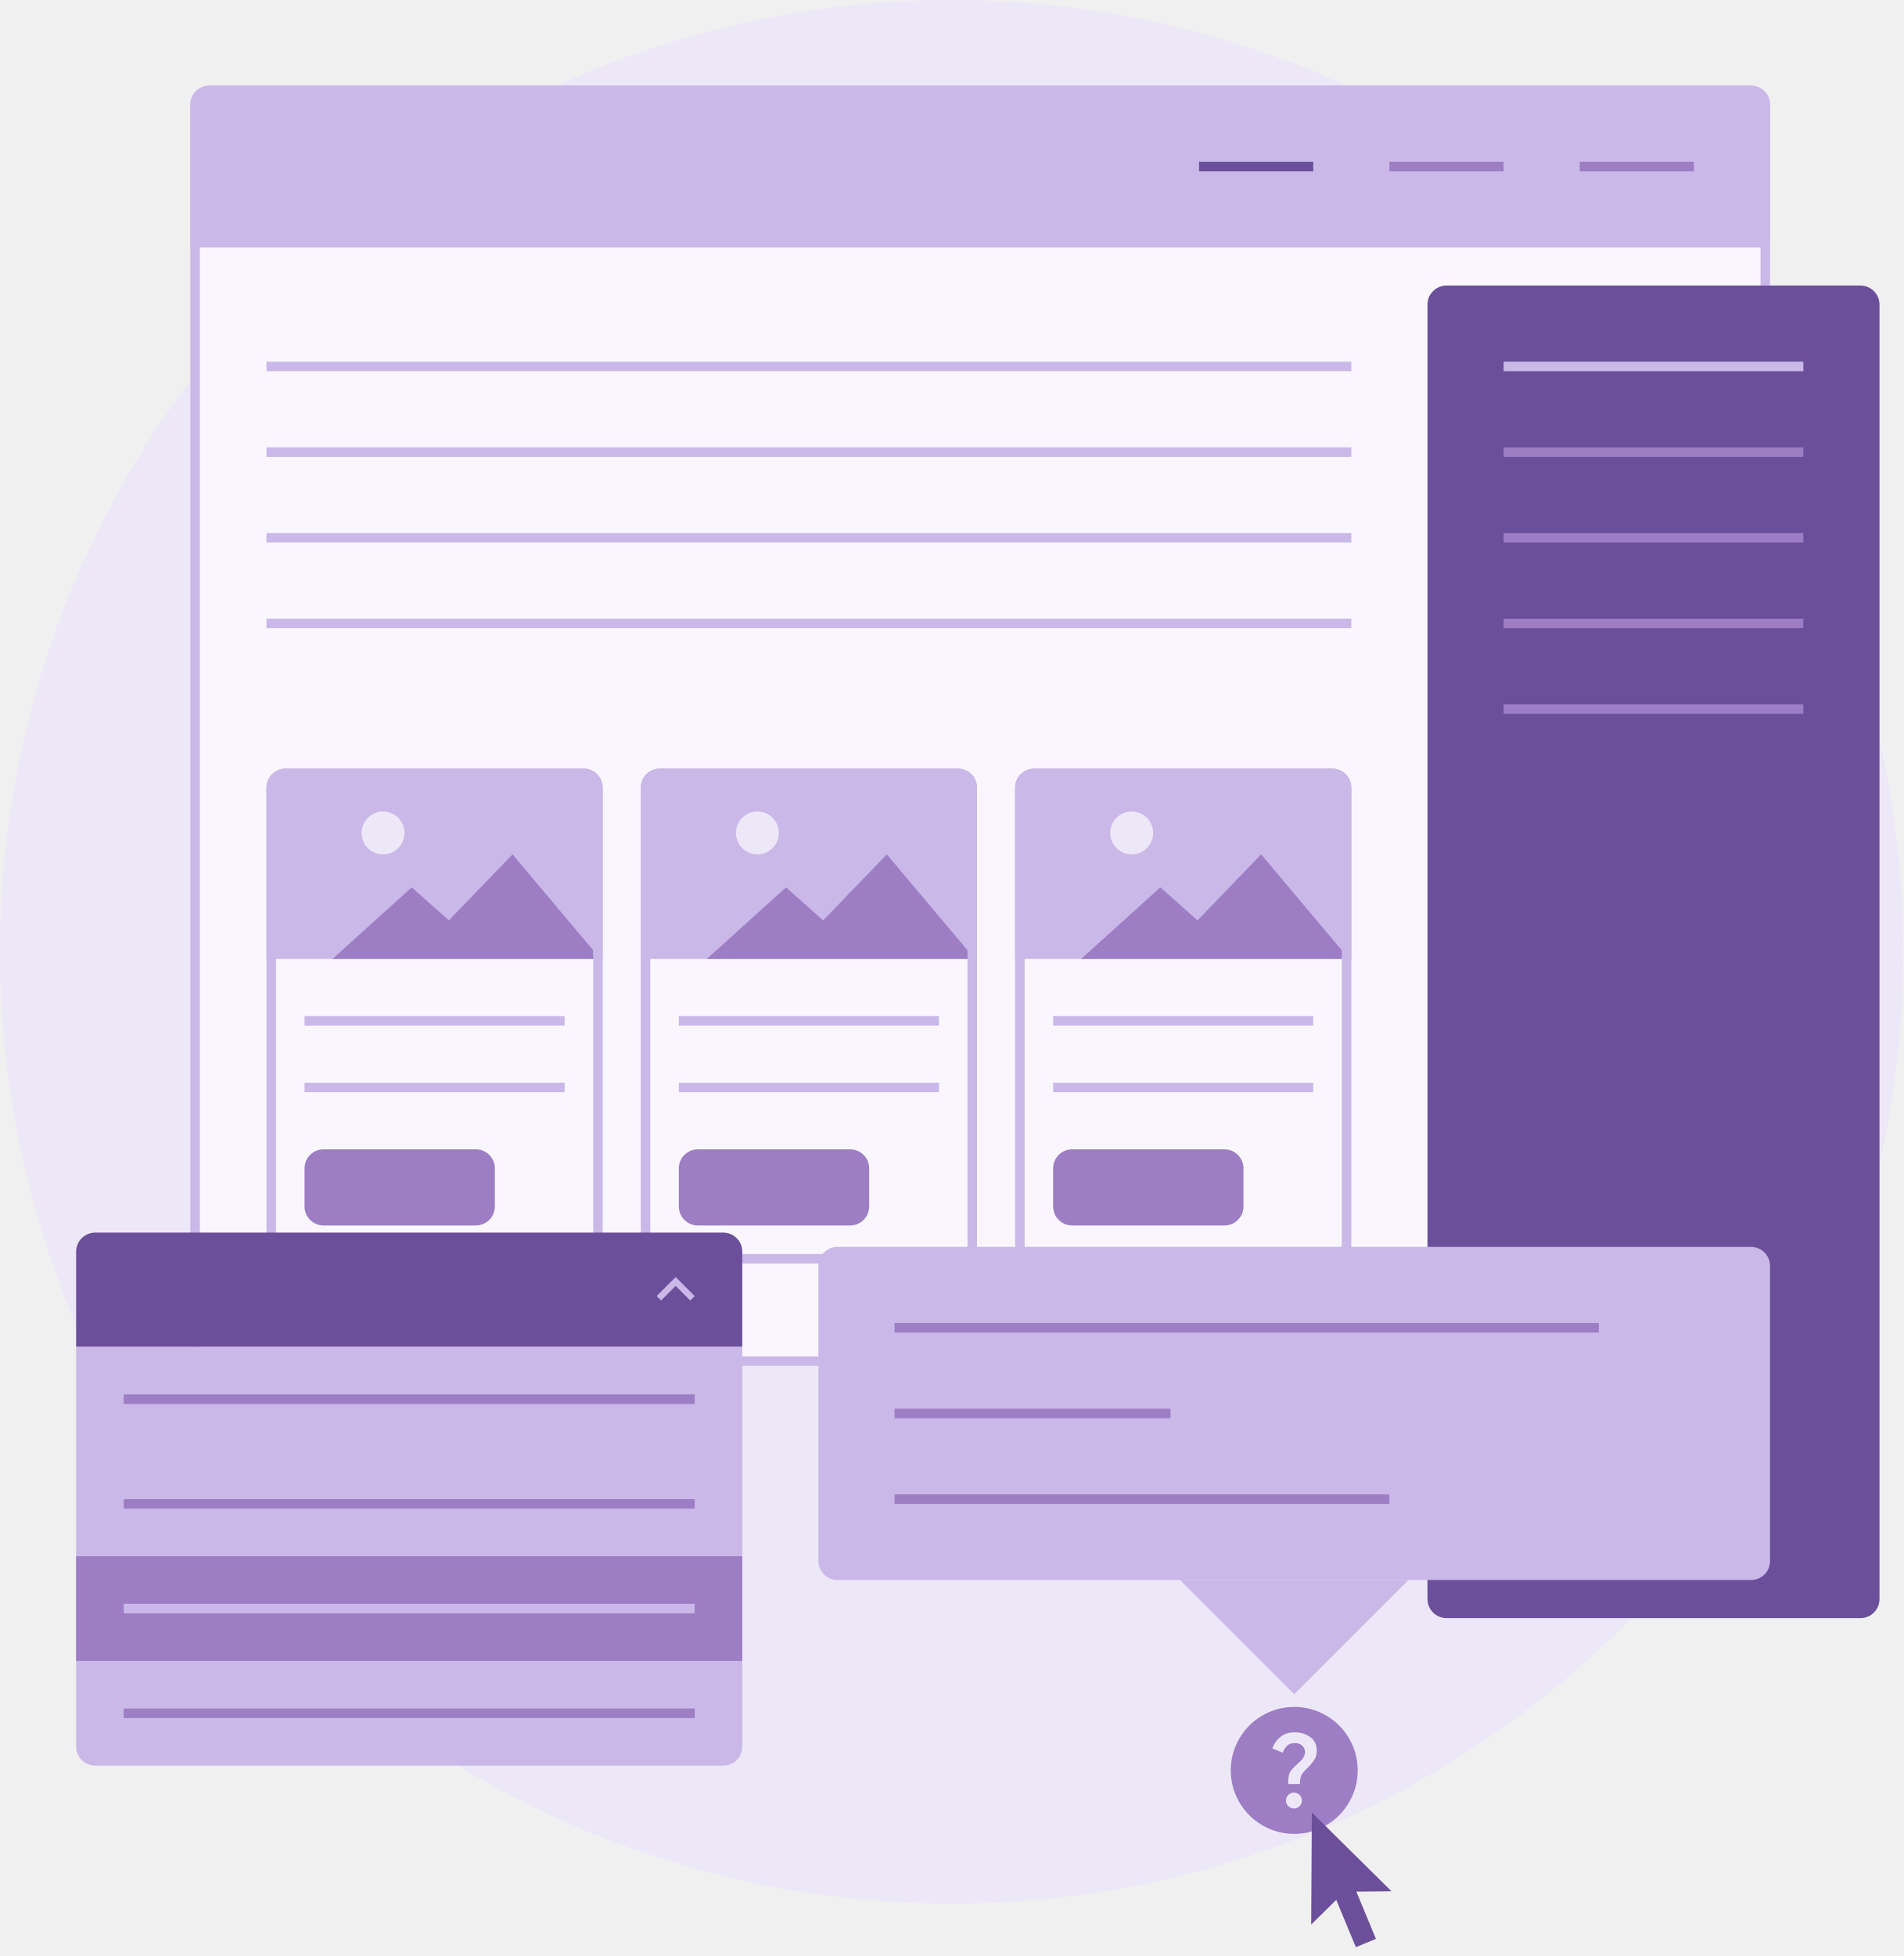
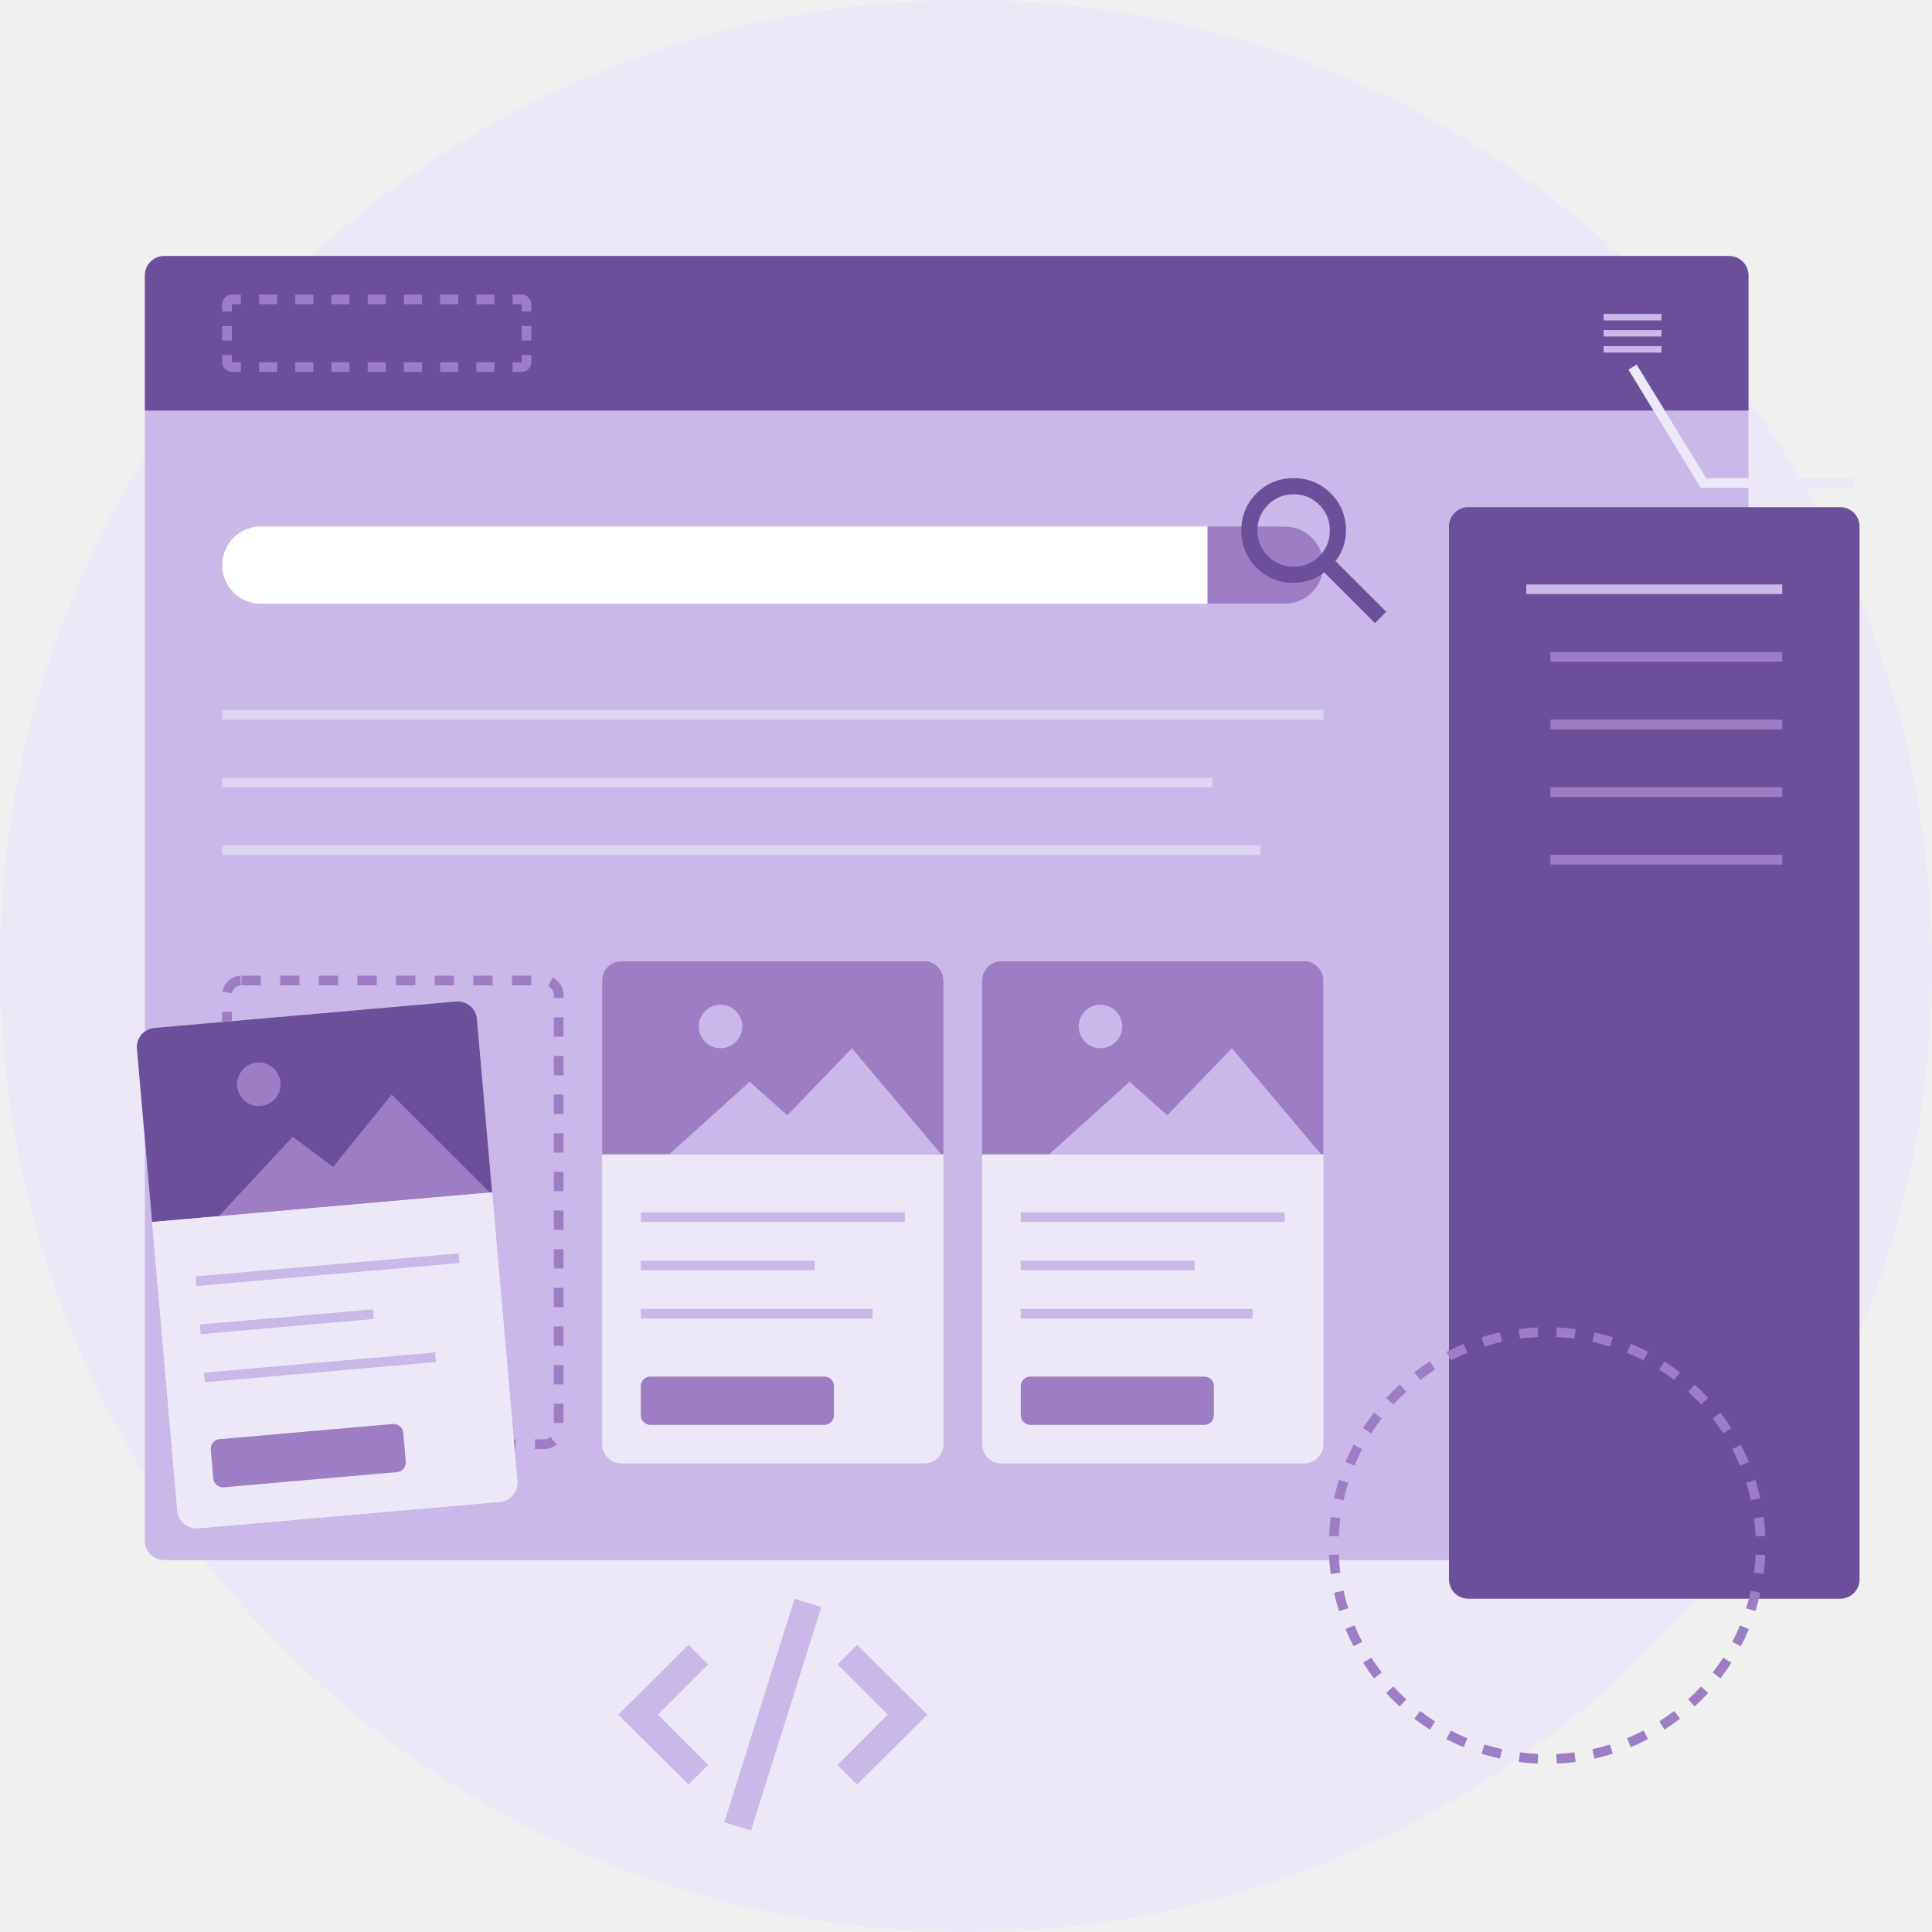
- <svg xmlns="http://www.w3.org/2000/svg" width="400" height="411" viewBox="0 0 400 411" fill="none">
+ <svg xmlns="http://www.w3.org/2000/svg" width="400" height="400" viewBox="0 0 400 400" fill="none">
  <path d="M200 400C310.457 400 400 310.457 400 200C400 89.543 310.457 0 200 0C89.543 0 0 89.543 0 200C0 310.457 89.543 400 200 400Z" fill="#EDE8F7" />
-   <g clip-path="url(#clip0_2146_400)">
-     <rect x="40" y="18" width="332" height="269" rx="4" fill="#F9F7FD" />
-     <rect width="332" height="34" transform="translate(40 18)" fill="#C9B8E8" />
-     <rect width="24" height="2" transform="matrix(1 0 0 -1 252 36)" fill="#6B4F9A" />
-     <rect width="24" height="2" transform="matrix(1 0 0 -1 292 36)" fill="#9D7DC4" />
-     <rect width="24" height="2" transform="matrix(1 0 0 -1 332 36)" fill="#9D7DC4" />
-     <rect width="228" height="2" transform="translate(56 76)" fill="#C9B8E8" />
-     <rect width="228" height="2" transform="translate(56 94)" fill="#C9B8E8" />
-     <rect width="228" height="2" transform="translate(56 112)" fill="#C9B8E8" />
-     <rect width="228" height="2" transform="translate(56 130)" fill="#C9B8E8" />
-     <g clip-path="url(#clip1_2146_400)">
-       <rect x="56" y="161.5" width="70.667" height="104" rx="4" fill="#F9F7FD" />
-       <g clip-path="url(#clip2_2146_400)">
-         <rect width="70.667" height="40" transform="translate(56 161.5)" fill="#C9B8E8" />
-         <path d="M126.667 202.063L107.714 179.528L94.335 193.396L86.531 186.462L69.25 202.063H126.667Z" fill="#9D7DC4" />
-         <circle cx="80.507" cy="175.021" r="4.507" fill="#EDE8F7" />
-       </g>
-       <rect width="54.667" height="2" transform="matrix(1 0 0 -1 64 215.5)" fill="#C9B8E8" />
-       <rect width="54.667" height="2" transform="matrix(1 0 0 -1 64 229.5)" fill="#C9B8E8" />
-       <rect x="64" y="241.5" width="40" height="16" rx="4" fill="#9D7DC4" />
+   <rect x="30" y="53" width="332" height="270" rx="4" fill="#C9B8E8" />
+   <path d="M30 57C30 54.791 31.791 53 34 53H358C360.209 53 362 54.791 362 57V85H30V57Z" fill="#6B4F9A" />
+   <mask id="stroke0_2204_760" fill="white">
+     <path d="M46 63C46 61.895 46.895 61 48 61H108C109.105 61 110 61.895 110 63V75C110 76.105 109.105 77 108 77H48C46.895 77 46 76.105 46 75V63Z" />
+   </mask>
+   <path d="M48 77V76C47.448 76 47 75.552 47 75H46H45C45 76.657 46.343 78 48 78V77ZM46 75H47V73.5H46H45V75H46ZM46 70.5H47V67.5H46H45V70.5H46ZM46 64.5H47V63H46H45V64.5H46ZM46 63H47C47 62.448 47.448 62 48 62V61V60C46.343 60 45 61.343 45 63H46ZM48 61V62H49.875V61V60H48V61ZM53.625 61V62H57.375V61V60H53.625V61ZM61.125 61V62H64.875V61V60H61.125V61ZM68.625 61V62H72.375V61V60H68.625V61ZM76.125 61V62H79.875V61V60H76.125V61ZM83.625 61V62H87.375V61V60H83.625V61ZM91.125 61V62H94.875V61V60H91.125V61ZM98.625 61V62H102.375V61V60H98.625V61ZM106.125 61V62H108V61V60H106.125V61ZM108 61V62C108.552 62 109 62.448 109 63H110H111C111 61.343 109.657 60 108 60V61ZM110 63H109V64.5H110H111V63H110ZM110 67.5H109V70.5H110H111V67.5H110ZM110 73.5H109V75H110H111V73.5H110ZM110 75H109C109 75.552 108.552 76 108 76V77V78C109.657 78 111 76.657 111 75H110ZM108 77V76H106.125V77V78H108V77ZM102.375 77V76H98.625V77V78H102.375V77ZM94.875 77V76H91.125V77V78H94.875V77ZM87.375 77V76H83.625V77V78H87.375V77ZM79.875 77V76H76.125V77V78H79.875V77ZM72.375 77V76H68.625V77V78H72.375V77ZM64.875 77V76H61.125V77V78H64.875V77ZM57.375 77V76H53.625V77V78H57.375V77ZM49.875 77V76H48V77V78H49.875V77ZM48 77V75V75H46H44C44 77.209 45.791 79 48 79V77ZM46 75H48V73.5H46H44V75H46ZM46 70.5H48V67.5H46H44V70.5H46ZM46 64.5H48V63H46H44V64.5H46ZM46 63H48V63V61V59C45.791 59 44 60.791 44 63H46ZM48 61V63H49.875V61V59H48V61ZM53.625 61V63H57.375V61V59H53.625V61ZM61.125 61V63H64.875V61V59H61.125V61ZM68.625 61V63H72.375V61V59H68.625V61ZM76.125 61V63H79.875V61V59H76.125V61ZM83.625 61V63H87.375V61V59H83.625V61ZM91.125 61V63H94.875V61V59H91.125V61ZM98.625 61V63H102.375V61V59H98.625V61ZM106.125 61V63H108V61V59H106.125V61ZM108 61V63V63H110H112C112 60.791 110.209 59 108 59V61ZM110 63H108V64.5H110H112V63H110ZM110 67.5H108V70.5H110H112V67.5H110ZM110 73.5H108V75H110H112V73.5H110ZM110 75H108V75V77V79C110.209 79 112 77.209 112 75H110ZM108 77V75H106.125V77V79H108V77ZM102.375 77V75H98.625V77V79H102.375V77ZM94.875 77V75H91.125V77V79H94.875V77ZM87.375 77V75H83.625V77V79H87.375V77ZM79.875 77V75H76.125V77V79H79.875V77ZM72.375 77V75H68.625V77V79H72.375V77ZM64.875 77V75H61.125V77V79H64.875V77ZM57.375 77V75H53.625V77V79H57.375V77ZM49.875 77V75H48V77V79H49.875V77Z" fill="#9D7DC4" mask="url(#stroke0_2204_760)" />
+   <path d="M332 73V71.667H344V73H332ZM332 69.667V68.333H344V69.667H332ZM332 66.333V65H344V66.333H332Z" fill="#C9B8E8" />
+   <rect x="46" y="109" width="228" height="16" rx="8" fill="white" />
+   <path d="M250 109H266C270.418 109 274 112.582 274 117C274 121.418 270.418 125 266 125H250V109Z" fill="#9D7DC4" />
+   <g opacity="0.6">
+     <rect width="228" height="2" transform="translate(46 147)" fill="#EDE8F7" />
+     <rect width="205" height="2" transform="translate(46 161)" fill="#EDE8F7" />
+     <rect width="215" height="2" transform="translate(46 175)" fill="#EDE8F7" />
+   </g>
+   <rect x="47" y="203" width="68.667" height="96" rx="3" stroke="#9D7DC4" stroke-width="2" stroke-dasharray="4 4" />
+   <g clip-path="url(#clip0_2204_760)">
+     <rect x="124.667" y="199" width="70.667" height="104" rx="4" fill="#EDE8F7" />
+     <g clip-path="url(#clip1_2204_760)">
+       <rect width="70.667" height="40" transform="translate(124.667 199)" fill="#9D7DC4" />
+       <path d="M195.333 239.563L176.38 217.028L163.002 230.896L155.197 223.962L137.917 239.563H195.333Z" fill="#C9B8E8" />
+       <circle cx="149.174" cy="212.521" r="4.507" fill="#C9B8E8" />
    </g>
-     <rect x="57" y="162.5" width="68.667" height="102" rx="3" stroke="#C9B8E8" stroke-width="2" />
-     <g clip-path="url(#clip3_2146_400)">
-       <rect x="134.667" y="161.5" width="70.667" height="104" rx="4" fill="#F9F7FD" />
-       <g clip-path="url(#clip4_2146_400)">
-         <rect width="70.667" height="40" transform="translate(134.667 161.5)" fill="#C9B8E8" />
-         <path d="M205.333 202.063L186.38 179.528L173.002 193.396L165.197 186.462L147.917 202.063H205.333Z" fill="#9D7DC4" />
-         <circle cx="159.174" cy="175.021" r="4.507" fill="#EDE8F7" />
-       </g>
-       <rect width="54.667" height="2" transform="matrix(1 0 0 -1 142.667 215.5)" fill="#C9B8E8" />
-       <rect width="54.667" height="2" transform="matrix(1 0 0 -1 142.667 229.5)" fill="#C9B8E8" />
-       <rect x="142.667" y="241.5" width="40" height="16" rx="4" fill="#9D7DC4" />
+     <rect width="54.667" height="2" transform="matrix(1 0 0 -1 132.667 253)" fill="#C9B8E8" />
+     <rect width="36" height="2" transform="matrix(1 0 0 -1 132.667 263)" fill="#C9B8E8" />
+     <rect width="48" height="2" transform="matrix(1 0 0 -1 132.667 273)" fill="#C9B8E8" />
+     <rect x="132.667" y="285" width="40" height="10" rx="2" fill="#9D7DC4" />
+   </g>
+   <g clip-path="url(#clip2_2204_760)">
+     <rect x="203.333" y="199" width="70.667" height="104" rx="4" fill="#EDE8F7" />
+     <g clip-path="url(#clip3_2204_760)">
+       <rect width="70.667" height="40" transform="translate(203.333 199)" fill="#9D7DC4" />
+       <path d="M274 239.563L255.047 217.028L241.668 230.896L233.864 223.962L216.583 239.563H274Z" fill="#C9B8E8" />
+       <circle cx="227.84" cy="212.521" r="4.507" fill="#C9B8E8" />
    </g>
-     <rect x="135.667" y="162.5" width="68.667" height="102" rx="3" stroke="#C9B8E8" stroke-width="2" />
-     <g clip-path="url(#clip5_2146_400)">
-       <rect x="213.333" y="161.5" width="70.667" height="104" rx="4" fill="#F9F7FD" />
-       <g clip-path="url(#clip6_2146_400)">
-         <rect width="70.667" height="40" transform="translate(213.333 161.5)" fill="#C9B8E8" />
-         <path d="M284 202.063L265.047 179.528L251.668 193.396L243.864 186.462L226.583 202.063H284Z" fill="#9D7DC4" />
-         <circle cx="237.84" cy="175.021" r="4.507" fill="#EDE8F7" />
-       </g>
-       <rect width="54.667" height="2" transform="matrix(1 0 0 -1 221.333 215.5)" fill="#C9B8E8" />
-       <rect width="54.667" height="2" transform="matrix(1 0 0 -1 221.333 229.5)" fill="#C9B8E8" />
-       <rect x="221.333" y="241.5" width="40" height="16" rx="4" fill="#9D7DC4" />
+     <rect width="54.667" height="2" transform="matrix(1 0 0 -1 211.333 253)" fill="#C9B8E8" />
+     <rect width="36" height="2" transform="matrix(1 0 0 -1 211.333 263)" fill="#C9B8E8" />
+     <rect width="48" height="2" transform="matrix(1 0 0 -1 211.333 273)" fill="#C9B8E8" />
+     <rect x="211.333" y="285" width="40" height="10" rx="2" fill="#9D7DC4" />
+   </g>
+   <g clip-path="url(#clip4_2204_760)">
+     <path d="M284.667 129L274.167 118.5C273.333 119.167 272.375 119.694 271.292 120.083C270.208 120.472 269.056 120.667 267.833 120.667C264.806 120.667 262.243 119.618 260.147 117.52C258.05 115.422 257.001 112.86 257 109.833C256.999 106.807 258.048 104.244 260.147 102.147C262.246 100.049 264.808 99 267.833 99C270.859 99 273.422 100.049 275.522 102.147C277.622 104.244 278.67 106.807 278.667 109.833C278.667 111.056 278.472 112.208 278.083 113.292C277.694 114.375 277.167 115.333 276.5 116.167L287 126.667L284.667 129ZM267.833 117.333C269.917 117.333 271.688 116.604 273.147 115.147C274.606 113.689 275.334 111.918 275.333 109.833C275.332 107.749 274.603 105.978 273.147 104.522C271.69 103.065 269.919 102.336 267.833 102.333C265.748 102.331 263.977 103.061 262.522 104.522C261.066 105.983 260.337 107.753 260.333 109.833C260.33 111.913 261.059 113.684 262.522 115.147C263.984 116.609 265.754 117.338 267.833 117.333Z" fill="#6B4F9A" />
+   </g>
+   <rect x="300" y="105" width="85" height="226" rx="4" fill="#6B4F9A" />
+   <rect width="53" height="2" transform="matrix(1 0 0 -1 316 123)" fill="#C9B8E8" />
+   <rect width="48" height="2" transform="matrix(1 0 0 -1 321 137)" fill="#9D7DC4" />
+   <rect width="48" height="2" transform="matrix(1 0 0 -1 321 151)" fill="#9D7DC4" />
+   <rect width="48" height="2" transform="matrix(1 0 0 -1 321 165)" fill="#9D7DC4" />
+   <rect width="48" height="2" transform="matrix(1 0 0 -1 321 179)" fill="#9D7DC4" />
+   <g clip-path="url(#clip5_2204_760)">
+     <rect x="28" y="213.159" width="70.667" height="104" rx="4" transform="rotate(-5 27.9999 213.159)" fill="#EDE8F7" />
+     <g clip-path="url(#clip6_2204_760)">
+       <rect width="70.667" height="40" transform="translate(27.9999 213.159) rotate(-5)" fill="#6B4F9A" />
+       <path d="M101.933 247.409L81.088 226.611L68.969 241.593L60.59 235.365L44.735 252.413L101.933 247.409Z" fill="#9D7DC4" />
+       <circle cx="53.592" cy="224.493" r="4.507" transform="rotate(-5 53.5921 224.493)" fill="#9D7DC4" />
    </g>
-     <rect x="214.333" y="162.5" width="68.667" height="102" rx="3" stroke="#C9B8E8" stroke-width="2" />
+     <rect width="70.667" height="64" transform="translate(31.4861 253.007) rotate(-5)" fill="#EDE8F7" />
+     <rect width="54.667" height="2" transform="matrix(0.996195 -0.0871557 -0.0871557 -0.996195 40.6758 266.256)" fill="#C9B8E8" />
+     <rect width="36" height="2" transform="matrix(0.996195 -0.0871557 -0.0871557 -0.996195 41.5474 276.218)" fill="#C9B8E8" />
+     <rect width="48" height="2" transform="matrix(0.996195 -0.0871557 -0.0871557 -0.996195 42.4188 286.18)" fill="#C9B8E8" />
+     <rect x="43.465" y="298.135" width="40" height="10" rx="2" transform="rotate(-5 43.4648 298.135)" fill="#9D7DC4" />
  </g>
-   <rect x="41" y="19" width="330" height="267" rx="3" stroke="#C9B8E8" stroke-width="2" />
-   <rect x="300" y="60" width="95" height="280" rx="4" fill="#6B4F9A" />
-   <rect width="63" height="2" transform="matrix(1 0 0 -1 316 78)" fill="#C9B8E8" />
-   <rect width="63" height="2" transform="matrix(1 0 0 -1 316 96)" fill="#9D7DC4" />
-   <rect width="63" height="2" transform="matrix(1 0 0 -1 316 114)" fill="#9D7DC4" />
-   <rect width="63" height="2" transform="matrix(1 0 0 -1 316 132)" fill="#9D7DC4" />
-   <rect width="63" height="2" transform="matrix(1 0 0 -1 316 150)" fill="#9D7DC4" />
-   <g clip-path="url(#clip7_2146_400)">
-     <rect width="140" height="24" transform="translate(16 259)" fill="#6B4F9A" />
-     <path d="M138 272.333L142 268.333L146 272.333L145.067 273.267L142 270.2L138.933 273.267L138 272.333Z" fill="#C9B8E8" />
-     <rect width="140" height="88" transform="translate(16 283)" fill="#C9B8E8" />
-     <rect width="120" height="2" transform="matrix(1 0 0 -1 26 295)" fill="#9D7DC4" />
-     <rect width="120" height="2" transform="matrix(1 0 0 -1 26 317)" fill="#9D7DC4" />
-     <rect width="140" height="22" transform="translate(16 327)" fill="#9D7DC4" />
-     <rect width="120" height="2" transform="matrix(1 0 0 -1 26 339)" fill="#C9B8E8" />
-     <rect width="120" height="2" transform="matrix(1 0 0 -1 26 361)" fill="#9D7DC4" />
-   </g>
-   <rect x="172" y="262" width="200" height="70" rx="4" fill="#C9B8E8" />
-   <rect width="148" height="2" transform="translate(188 278)" fill="#9D7DC4" />
-   <rect width="58" height="2" transform="translate(188 296)" fill="#9D7DC4" />
-   <rect width="104" height="2" transform="translate(188 314)" fill="#9D7DC4" />
-   <path d="M272 356L248 332L296 332L272 356Z" fill="#C9B8E8" />
-   <path d="M273.117 379.517C273.439 379.195 273.6 378.8 273.6 378.333C273.6 377.867 273.439 377.472 273.117 377.149C272.796 376.827 272.401 376.666 271.933 376.667C271.466 376.668 271.072 376.829 270.751 377.151C270.43 377.473 270.268 377.867 270.267 378.333C270.265 378.8 270.426 379.195 270.751 379.517C271.075 379.84 271.469 380.001 271.933 380C272.397 379.999 272.792 379.838 273.117 379.516M270.733 374.867H273.2C273.2 374.133 273.284 373.556 273.451 373.133C273.618 372.711 274.09 372.133 274.867 371.4C275.444 370.822 275.9 370.272 276.233 369.749C276.567 369.227 276.733 368.599 276.733 367.867C276.733 366.622 276.278 365.667 275.367 365C274.456 364.333 273.378 364 272.133 364C270.867 364 269.839 364.333 269.051 365C268.262 365.667 267.712 366.467 267.4 367.4L269.6 368.267C269.711 367.867 269.961 367.433 270.351 366.967C270.74 366.5 271.334 366.267 272.133 366.267C272.844 366.267 273.378 366.461 273.733 366.851C274.089 367.24 274.267 367.668 274.267 368.133C274.267 368.578 274.133 368.995 273.867 369.384C273.6 369.773 273.267 370.134 272.867 370.467C271.889 371.333 271.289 371.989 271.067 372.433C270.844 372.878 270.733 373.689 270.733 374.867ZM272 385.333C270.156 385.333 268.422 384.984 266.8 384.284C265.178 383.585 263.767 382.634 262.567 381.433C261.367 380.233 260.417 378.821 259.717 377.2C259.018 375.579 258.668 373.845 258.667 372C258.666 370.155 259.016 368.421 259.717 366.8C260.419 365.179 261.368 363.768 262.567 362.567C263.765 361.366 265.176 360.416 266.8 359.717C268.424 359.019 270.157 358.669 272 358.667C273.843 358.665 275.576 359.015 277.2 359.717C278.824 360.42 280.235 361.369 281.433 362.567C282.632 363.764 283.582 365.175 284.284 366.8C284.986 368.425 285.336 370.158 285.333 372C285.331 373.842 284.98 375.575 284.283 377.2C283.585 378.825 282.635 380.236 281.433 381.433C280.232 382.631 278.82 383.581 277.2 384.284C275.58 384.987 273.846 385.337 272 385.333Z" fill="#9D7DC4" />
-   <g clip-path="url(#clip8_2146_400)">
-     <path d="M275.7 380.852L275.562 404.386L280.832 399.209L284.949 409.148L289.167 407.4L285.051 397.462L292.438 397.396L275.7 380.852Z" fill="#6B4F9A" />
-   </g>
+   <path d="M142.545 369.458L128 355L142.545 340.542L146.618 344.59L136.218 355L146.618 365.41L142.545 369.458ZM155.491 379L149.964 377.265L164.509 331L170.036 332.735L155.491 379ZM177.454 369.458L173.382 365.41L183.782 355L173.382 344.59L177.454 340.542L192 355L177.454 369.458Z" fill="#C9B8E8" />
+   <path d="M338 76L352.681 100H384" stroke-width="2" stroke="#EDE8F7" />
+   <mask id="stroke1_2204_760" fill="white">
+     <path d="M276.683 308.282C283.143 284.175 307.922 269.869 332.029 276.328V276.328C356.135 282.788 370.442 307.566 363.982 331.673V331.673C357.523 355.78 332.744 370.086 308.637 363.627V363.627C284.53 357.167 270.224 332.388 276.683 308.282V308.282Z" />
+   </mask>
+   <path d="M308.637 363.627L308.896 362.661C308.271 362.493 307.653 362.313 307.042 362.121L306.742 363.075L306.442 364.029C307.08 364.23 307.726 364.418 308.378 364.593L308.637 363.627ZM303.035 361.73L303.416 360.806C302.22 360.312 301.054 359.769 299.921 359.181L299.46 360.068L298.999 360.956C300.184 361.571 301.402 362.138 302.653 362.655L303.035 361.73ZM296.046 358.099L296.583 357.256C295.494 356.562 294.44 355.824 293.425 355.045L292.816 355.838L292.207 356.631C293.269 357.446 294.37 358.218 295.509 358.943L296.046 358.099ZM289.797 353.301L290.473 352.564C289.524 351.693 288.616 350.782 287.75 349.836L287.012 350.511L286.274 351.186C287.179 352.175 288.129 353.127 289.121 354.038L289.797 353.301ZM284.48 347.489L285.274 346.88C284.492 345.859 283.754 344.805 283.064 343.721L282.221 344.258L281.377 344.795C282.098 345.928 282.869 347.029 283.687 348.097L284.48 347.489ZM280.249 340.843L281.136 340.381C280.542 339.242 279.998 338.076 279.505 336.888L278.581 337.271L277.658 337.654C278.173 338.896 278.742 340.114 279.362 341.305L280.249 340.843ZM277.23 333.567L278.183 333.266C277.796 332.043 277.462 330.801 277.182 329.543L276.206 329.76L275.23 329.977C275.522 331.292 275.872 332.591 276.276 333.869L277.23 333.567ZM275.519 325.878L276.51 325.747C276.342 324.478 276.23 323.196 276.174 321.906L275.175 321.95L274.176 321.993C274.234 323.342 274.352 324.682 274.527 326.008L275.519 325.878ZM275.177 318.008L276.176 318.053C276.233 316.777 276.346 315.497 276.516 314.213L275.525 314.081L274.534 313.95C274.355 315.291 274.237 316.63 274.178 317.964L275.177 318.008ZM276.214 310.198L277.19 310.416C277.329 309.79 277.482 309.165 277.649 308.54L276.683 308.282L275.718 308.023C275.543 308.675 275.383 309.328 275.238 309.981L276.214 310.198ZM276.683 308.282L277.649 308.54C277.817 307.916 277.997 307.298 278.189 306.687L277.235 306.387L276.281 306.087C276.08 306.725 275.892 307.37 275.718 308.023L276.683 308.282ZM278.58 302.679L279.504 303.061C279.998 301.864 280.541 300.699 281.129 299.566L280.242 299.105L279.355 298.644C278.739 299.829 278.172 301.047 277.656 302.298L278.58 302.679ZM282.211 295.69L283.054 296.227C283.748 295.138 284.486 294.085 285.266 293.07L284.473 292.461L283.68 291.852C282.864 292.913 282.092 294.014 281.367 295.153L282.211 295.69ZM287.009 289.442L287.746 290.118C288.617 289.169 289.528 288.26 290.474 287.395L289.799 286.657L289.125 285.919C288.135 286.824 287.183 287.773 286.272 288.766L287.009 289.442ZM292.822 284.125L293.43 284.919C294.451 284.136 295.506 283.399 296.589 282.709L296.052 281.865L295.515 281.022C294.383 281.743 293.281 282.513 292.213 283.331L292.822 284.125ZM299.467 279.894L299.929 280.781C301.068 280.187 302.234 279.643 303.423 279.149L303.039 278.226L302.656 277.302C301.414 277.818 300.196 278.387 299.005 279.007L299.467 279.894ZM306.743 276.874L307.044 277.828C308.267 277.441 309.51 277.107 310.767 276.827L310.55 275.85L310.333 274.874C309.018 275.167 307.72 275.517 306.441 275.921L306.743 276.874ZM314.433 275.163L314.564 276.155C315.833 275.987 317.114 275.874 318.404 275.818L318.361 274.819L318.317 273.82C316.968 273.879 315.629 273.997 314.302 274.172L314.433 275.163ZM322.302 274.822L322.258 275.821C323.533 275.877 324.814 275.99 326.097 276.161L326.229 275.169L326.36 274.178C325.019 274 323.68 273.882 322.347 273.823L322.302 274.822ZM330.112 275.858L329.895 276.834C330.52 276.974 331.145 277.127 331.77 277.294L332.029 276.328L332.287 275.362C331.635 275.187 330.982 275.027 330.329 274.882L330.112 275.858ZM332.029 276.328L331.77 277.294C332.395 277.461 333.012 277.641 333.623 277.834L333.924 276.88L334.224 275.926C333.585 275.725 332.94 275.537 332.287 275.362L332.029 276.328ZM337.631 278.225L337.249 279.149C338.446 279.643 339.611 280.186 340.744 280.774L341.205 279.887L341.666 278.999C340.482 278.384 339.263 277.817 338.012 277.3L337.631 278.225ZM344.62 281.855L344.083 282.699C345.172 283.392 346.225 284.131 347.24 284.91L347.85 284.117L348.459 283.324C347.397 282.509 346.296 281.737 345.157 281.012L344.62 281.855ZM350.868 286.654L350.192 287.39C351.141 288.262 352.05 289.172 352.916 290.119L353.654 289.444L354.392 288.769C353.487 287.78 352.537 286.828 351.545 285.917L350.868 286.654ZM356.185 292.466L355.391 293.075C356.174 294.096 356.911 295.15 357.601 296.234L358.445 295.697L359.289 295.16C358.567 294.027 357.797 292.926 356.979 291.858L356.185 292.466ZM360.416 299.112L359.529 299.574C360.123 300.713 360.667 301.879 361.161 303.067L362.084 302.684L363.008 302.301C362.492 301.059 361.924 299.84 361.303 298.65L360.416 299.112ZM363.436 306.387L362.482 306.689C362.869 307.912 363.204 309.154 363.484 310.412L364.46 310.195L365.436 309.977C365.143 308.663 364.794 307.364 364.389 306.086L363.436 306.387ZM365.147 314.077L364.156 314.208C364.323 315.477 364.436 316.759 364.492 318.049L365.491 318.005L366.49 317.962C366.431 316.613 366.314 315.273 366.138 313.946L365.147 314.077ZM365.489 321.947L364.49 321.902C364.433 323.178 364.32 324.458 364.149 325.742L365.141 325.873L366.132 326.005C366.31 324.664 366.428 323.325 366.488 321.991L365.489 321.947ZM364.452 329.756L363.476 329.539C363.337 330.165 363.184 330.79 363.016 331.414L363.982 331.673L364.948 331.932C365.123 331.28 365.283 330.627 365.428 329.974L364.452 329.756ZM363.982 331.673L363.016 331.414C362.849 332.039 362.669 332.657 362.477 333.268L363.431 333.568L364.385 333.868C364.585 333.23 364.773 332.584 364.948 331.932L363.982 331.673ZM362.086 337.275L361.161 336.894C360.667 338.09 360.125 339.256 359.536 340.389L360.424 340.85L361.311 341.311C361.926 340.126 362.494 338.908 363.01 337.657L362.086 337.275ZM358.455 344.264L357.611 343.727C356.918 344.817 356.18 345.87 355.4 346.885L356.193 347.494L356.986 348.103C357.801 347.042 358.573 345.941 359.298 344.802L358.455 344.264ZM353.657 350.513L352.92 349.837C352.048 350.786 351.138 351.695 350.191 352.56L350.866 353.298L351.541 354.036C352.53 353.131 353.482 352.182 354.393 351.189L353.657 350.513ZM347.844 355.83L347.236 355.036C346.214 355.819 345.16 356.556 344.076 357.246L344.613 358.09L345.15 358.933C346.283 358.212 347.385 357.442 348.452 356.624L347.844 355.83ZM341.199 360.061L340.737 359.174C339.597 359.768 338.431 360.312 337.243 360.805L337.626 361.729L338.01 362.653C339.252 362.137 340.47 361.568 341.661 360.948L341.199 360.061ZM333.923 363.081L333.621 362.127C332.398 362.514 331.156 362.848 329.898 363.128L330.116 364.104L330.333 365.081C331.648 364.788 332.946 364.438 334.224 364.034L333.923 363.081ZM326.233 364.792L326.102 363.8C324.833 363.968 323.552 364.081 322.262 364.137L322.305 365.136L322.348 366.135C323.697 366.076 325.037 365.958 326.364 365.783L326.233 364.792ZM318.363 365.133L318.408 364.134C317.133 364.077 315.852 363.965 314.569 363.794L314.437 364.785L314.305 365.777C315.647 365.955 316.986 366.073 318.319 366.132L318.363 365.133ZM310.554 364.097L310.771 363.12C310.146 362.981 309.521 362.828 308.896 362.661L308.637 363.627L308.378 364.593C309.031 364.767 309.684 364.927 310.337 365.073L310.554 364.097ZM308.637 363.627L309.155 361.695C308.544 361.531 307.939 361.355 307.342 361.167L306.742 363.075L306.142 364.983C306.794 365.188 307.453 365.38 308.119 365.559L308.637 363.627ZM303.035 361.73L303.798 359.882C302.628 359.399 301.489 358.868 300.382 358.293L299.46 360.068L298.538 361.843C299.749 362.472 300.994 363.051 302.272 363.579L303.035 361.73ZM296.046 358.099L297.12 356.412C296.056 355.735 295.026 355.013 294.034 354.251L292.816 355.838L291.598 357.424C292.683 358.257 293.808 359.046 294.972 359.787L296.046 358.099ZM289.797 353.301L291.15 351.828C290.222 350.976 289.334 350.086 288.488 349.161L287.012 350.511L285.536 351.861C286.461 352.871 287.431 353.844 288.445 354.775L289.797 353.301ZM284.48 347.489L286.068 346.272C285.303 345.274 284.582 344.243 283.908 343.184L282.221 344.258L280.534 345.332C281.27 346.489 282.057 347.615 282.893 348.705L284.48 347.489ZM280.249 340.843L282.023 339.919C281.443 338.805 280.911 337.666 280.428 336.504L278.581 337.271L276.734 338.038C277.261 339.306 277.842 340.551 278.475 341.767L280.249 340.843ZM277.23 333.567L279.137 332.964C278.758 331.769 278.432 330.555 278.158 329.326L276.206 329.76L274.254 330.195C274.553 331.538 274.91 332.865 275.323 334.171L277.23 333.567ZM275.519 325.878L277.501 325.616C277.338 324.376 277.227 323.124 277.173 321.863L275.175 321.95L273.177 322.036C273.236 323.415 273.357 324.784 273.536 326.139L275.519 325.878ZM275.177 318.008L277.175 318.097C277.231 316.851 277.341 315.599 277.507 314.345L275.525 314.081L273.542 313.818C273.36 315.189 273.24 316.557 273.179 317.919L275.177 318.008ZM276.214 310.198L278.166 310.633C278.302 310.021 278.452 309.41 278.615 308.799L276.683 308.282L274.752 307.764C274.573 308.43 274.41 309.097 274.261 309.764L276.214 310.198ZM276.683 308.282L278.615 308.799C278.779 308.188 278.955 307.584 279.143 306.987L277.235 306.387L275.327 305.787C275.122 306.439 274.93 307.098 274.752 307.764L276.683 308.282ZM278.58 302.679L280.429 303.443C280.911 302.273 281.442 301.134 282.017 300.027L280.242 299.105L278.467 298.183C277.839 299.393 277.259 300.638 276.731 301.916L278.58 302.679ZM282.211 295.69L283.898 296.765C284.576 295.7 285.297 294.671 286.059 293.679L284.473 292.461L282.886 291.243C282.053 292.327 281.265 293.452 280.524 294.616L282.211 295.69ZM287.009 289.442L288.482 290.794C289.334 289.867 290.224 288.979 291.149 288.132L289.799 286.657L288.45 285.181C287.439 286.105 286.466 287.075 285.536 288.089L287.009 289.442ZM292.822 284.125L294.038 285.713C295.036 284.948 296.067 284.227 297.127 283.552L296.052 281.865L294.978 280.178C293.821 280.915 292.696 281.702 291.605 282.537L292.822 284.125ZM299.467 279.894L300.391 281.668C301.505 281.087 302.644 280.555 303.806 280.073L303.039 278.226L302.273 276.379C301.004 276.905 299.759 277.486 298.543 278.12L299.467 279.894ZM306.743 276.874L307.346 278.781C308.541 278.403 309.755 278.076 310.985 277.803L310.55 275.85L310.116 273.898C308.772 274.197 307.446 274.554 306.14 274.967L306.743 276.874ZM314.433 275.163L314.695 277.146C315.935 276.982 317.187 276.872 318.447 276.817L318.361 274.819L318.274 272.821C316.896 272.881 315.527 273.001 314.171 273.18L314.433 275.163ZM322.302 274.822L322.213 276.82C323.459 276.875 324.711 276.985 325.965 277.152L326.229 275.169L326.492 273.187C325.122 273.005 323.754 272.884 322.391 272.824L322.302 274.822ZM330.112 275.858L329.678 277.811C330.289 277.947 330.9 278.096 331.511 278.26L332.029 276.328L332.546 274.396C331.88 274.218 331.213 274.054 330.546 273.906L330.112 275.858ZM332.029 276.328L331.511 278.26C332.122 278.424 332.726 278.6 333.323 278.788L333.924 276.88L334.524 274.972C333.872 274.767 333.212 274.575 332.546 274.396L332.029 276.328ZM337.631 278.225L336.868 280.073C338.037 280.556 339.176 281.087 340.283 281.662L341.205 279.887L342.127 278.112C340.917 277.483 339.672 276.904 338.394 276.376L337.631 278.225ZM344.62 281.855L343.546 283.542C344.61 284.22 345.639 284.942 346.631 285.703L347.85 284.117L349.068 282.531C347.983 281.698 346.858 280.909 345.694 280.168L344.62 281.855ZM350.868 286.654L349.516 288.127C350.444 288.979 351.332 289.869 352.178 290.794L353.654 289.444L355.129 288.094C354.205 287.083 353.235 286.111 352.221 285.18L350.868 286.654ZM356.185 292.466L354.598 293.683C355.363 294.681 356.083 295.712 356.758 296.771L358.445 295.697L360.132 294.623C359.395 293.466 358.608 292.34 357.773 291.25L356.185 292.466ZM360.416 299.112L358.643 300.035C359.223 301.149 359.755 302.289 360.237 303.451L362.084 302.684L363.932 301.917C363.405 300.648 362.824 299.404 362.19 298.188L360.416 299.112ZM363.436 306.387L361.529 306.991C361.907 308.186 362.234 309.4 362.508 310.629L364.46 310.195L366.412 309.76C366.113 308.417 365.756 307.09 365.343 305.784L363.436 306.387ZM365.147 314.077L363.164 314.339C363.328 315.579 363.438 316.831 363.493 318.092L365.491 318.005L367.489 317.919C367.429 316.54 367.309 315.171 367.13 313.815L365.147 314.077ZM365.489 321.947L363.491 321.858C363.435 323.104 363.325 324.356 363.158 325.61L365.141 325.873L367.123 326.137C367.305 324.766 367.426 323.398 367.487 322.036L365.489 321.947ZM364.452 329.756L362.5 329.322C362.364 329.933 362.214 330.545 362.05 331.156L363.982 331.673L365.914 332.191C366.092 331.525 366.256 330.858 366.404 330.191L364.452 329.756ZM363.982 331.673L362.05 331.156C361.887 331.767 361.711 332.371 361.523 332.968L363.431 333.568L365.338 334.168C365.543 333.516 365.735 332.857 365.914 332.191L363.982 331.673ZM362.086 337.275L360.237 336.512C359.754 337.682 359.224 338.821 358.649 339.928L360.424 340.85L362.198 341.772C362.827 340.562 363.407 339.316 363.934 338.039L362.086 337.275ZM358.455 344.264L356.768 343.19C356.09 344.255 355.369 345.284 354.607 346.276L356.193 347.494L357.779 348.712C358.612 347.628 359.401 346.502 360.142 345.339L358.455 344.264ZM353.657 350.513L352.183 349.161C351.332 350.088 350.442 350.976 349.516 351.822L350.866 353.298L352.216 354.774C353.227 353.85 354.199 352.879 355.13 351.865L353.657 350.513ZM347.844 355.83L346.628 354.242C345.629 355.007 344.599 355.728 343.539 356.403L344.613 358.09L345.687 359.777C346.844 359.04 347.97 358.253 349.06 357.417L347.844 355.83ZM341.199 360.061L340.275 358.287C339.161 358.867 338.021 359.4 336.86 359.882L337.626 361.729L338.393 363.576C339.662 363.05 340.906 362.468 342.123 361.835L341.199 360.061ZM333.923 363.081L333.32 361.174C332.124 361.552 330.91 361.879 329.681 362.152L330.116 364.104L330.55 366.057C331.893 365.758 333.22 365.401 334.526 364.987L333.923 363.081ZM326.233 364.792L325.971 362.809C324.731 362.973 323.479 363.083 322.218 363.137L322.305 365.136L322.392 367.134C323.77 367.074 325.139 366.953 326.495 366.774L326.233 364.792ZM318.363 365.133L318.452 363.135C317.206 363.08 315.955 362.969 314.7 362.803L314.437 364.785L314.173 366.768C315.544 366.95 316.912 367.071 318.274 367.131L318.363 365.133ZM310.554 364.097L310.988 362.144C310.377 362.008 309.766 361.859 309.155 361.695L308.637 363.627L308.119 365.559C308.786 365.737 309.452 365.9 310.12 366.049L310.554 364.097Z" fill="#9D7DC4" mask="url(#stroke1_2204_760)" />
  <defs>
-     <clipPath id="clip0_2146_400">
-       <rect x="40" y="18" width="332" height="269" rx="4" fill="white" />
+     <clipPath id="clip0_2204_760">
+       <rect x="124.667" y="199" width="70.667" height="104" rx="4" fill="white" />
    </clipPath>
-     <clipPath id="clip1_2146_400">
-       <rect x="56" y="161.5" width="70.667" height="104" rx="4" fill="white" />
+     <clipPath id="clip1_2204_760">
+       <rect width="70.667" height="40" fill="white" transform="translate(124.667 199)" />
    </clipPath>
-     <clipPath id="clip2_2146_400">
-       <rect width="70.667" height="40" fill="white" transform="translate(56 161.5)" />
+     <clipPath id="clip2_2204_760">
+       <rect x="203.333" y="199" width="70.667" height="104" rx="4" fill="white" />
    </clipPath>
-     <clipPath id="clip3_2146_400">
-       <rect x="134.667" y="161.5" width="70.667" height="104" rx="4" fill="white" />
+     <clipPath id="clip3_2204_760">
+       <rect width="70.667" height="40" fill="white" transform="translate(203.333 199)" />
    </clipPath>
-     <clipPath id="clip4_2146_400">
-       <rect width="70.667" height="40" fill="white" transform="translate(134.667 161.5)" />
+     <clipPath id="clip4_2204_760">
+       <rect width="40" height="40" fill="white" transform="translate(252 134) rotate(-90)" />
    </clipPath>
-     <clipPath id="clip5_2146_400">
-       <rect x="213.333" y="161.5" width="70.667" height="104" rx="4" fill="white" />
+     <clipPath id="clip5_2204_760">
+       <rect x="28" y="213.159" width="70.667" height="104" rx="4" transform="rotate(-5 27.9999 213.159)" fill="white" />
    </clipPath>
-     <clipPath id="clip6_2146_400">
-       <rect width="70.667" height="40" fill="white" transform="translate(213.333 161.5)" />
-     </clipPath>
-     <clipPath id="clip7_2146_400">
-       <rect x="16" y="259" width="140" height="112" rx="4" fill="white" />
-     </clipPath>
-     <clipPath id="clip8_2146_400">
-       <rect width="32" height="32" fill="white" transform="translate(268 411) rotate(-90)" />
+     <clipPath id="clip6_2204_760">
+       <rect width="70.667" height="40" fill="white" transform="translate(27.9999 213.159) rotate(-5)" />
    </clipPath>
  </defs>
</svg>
